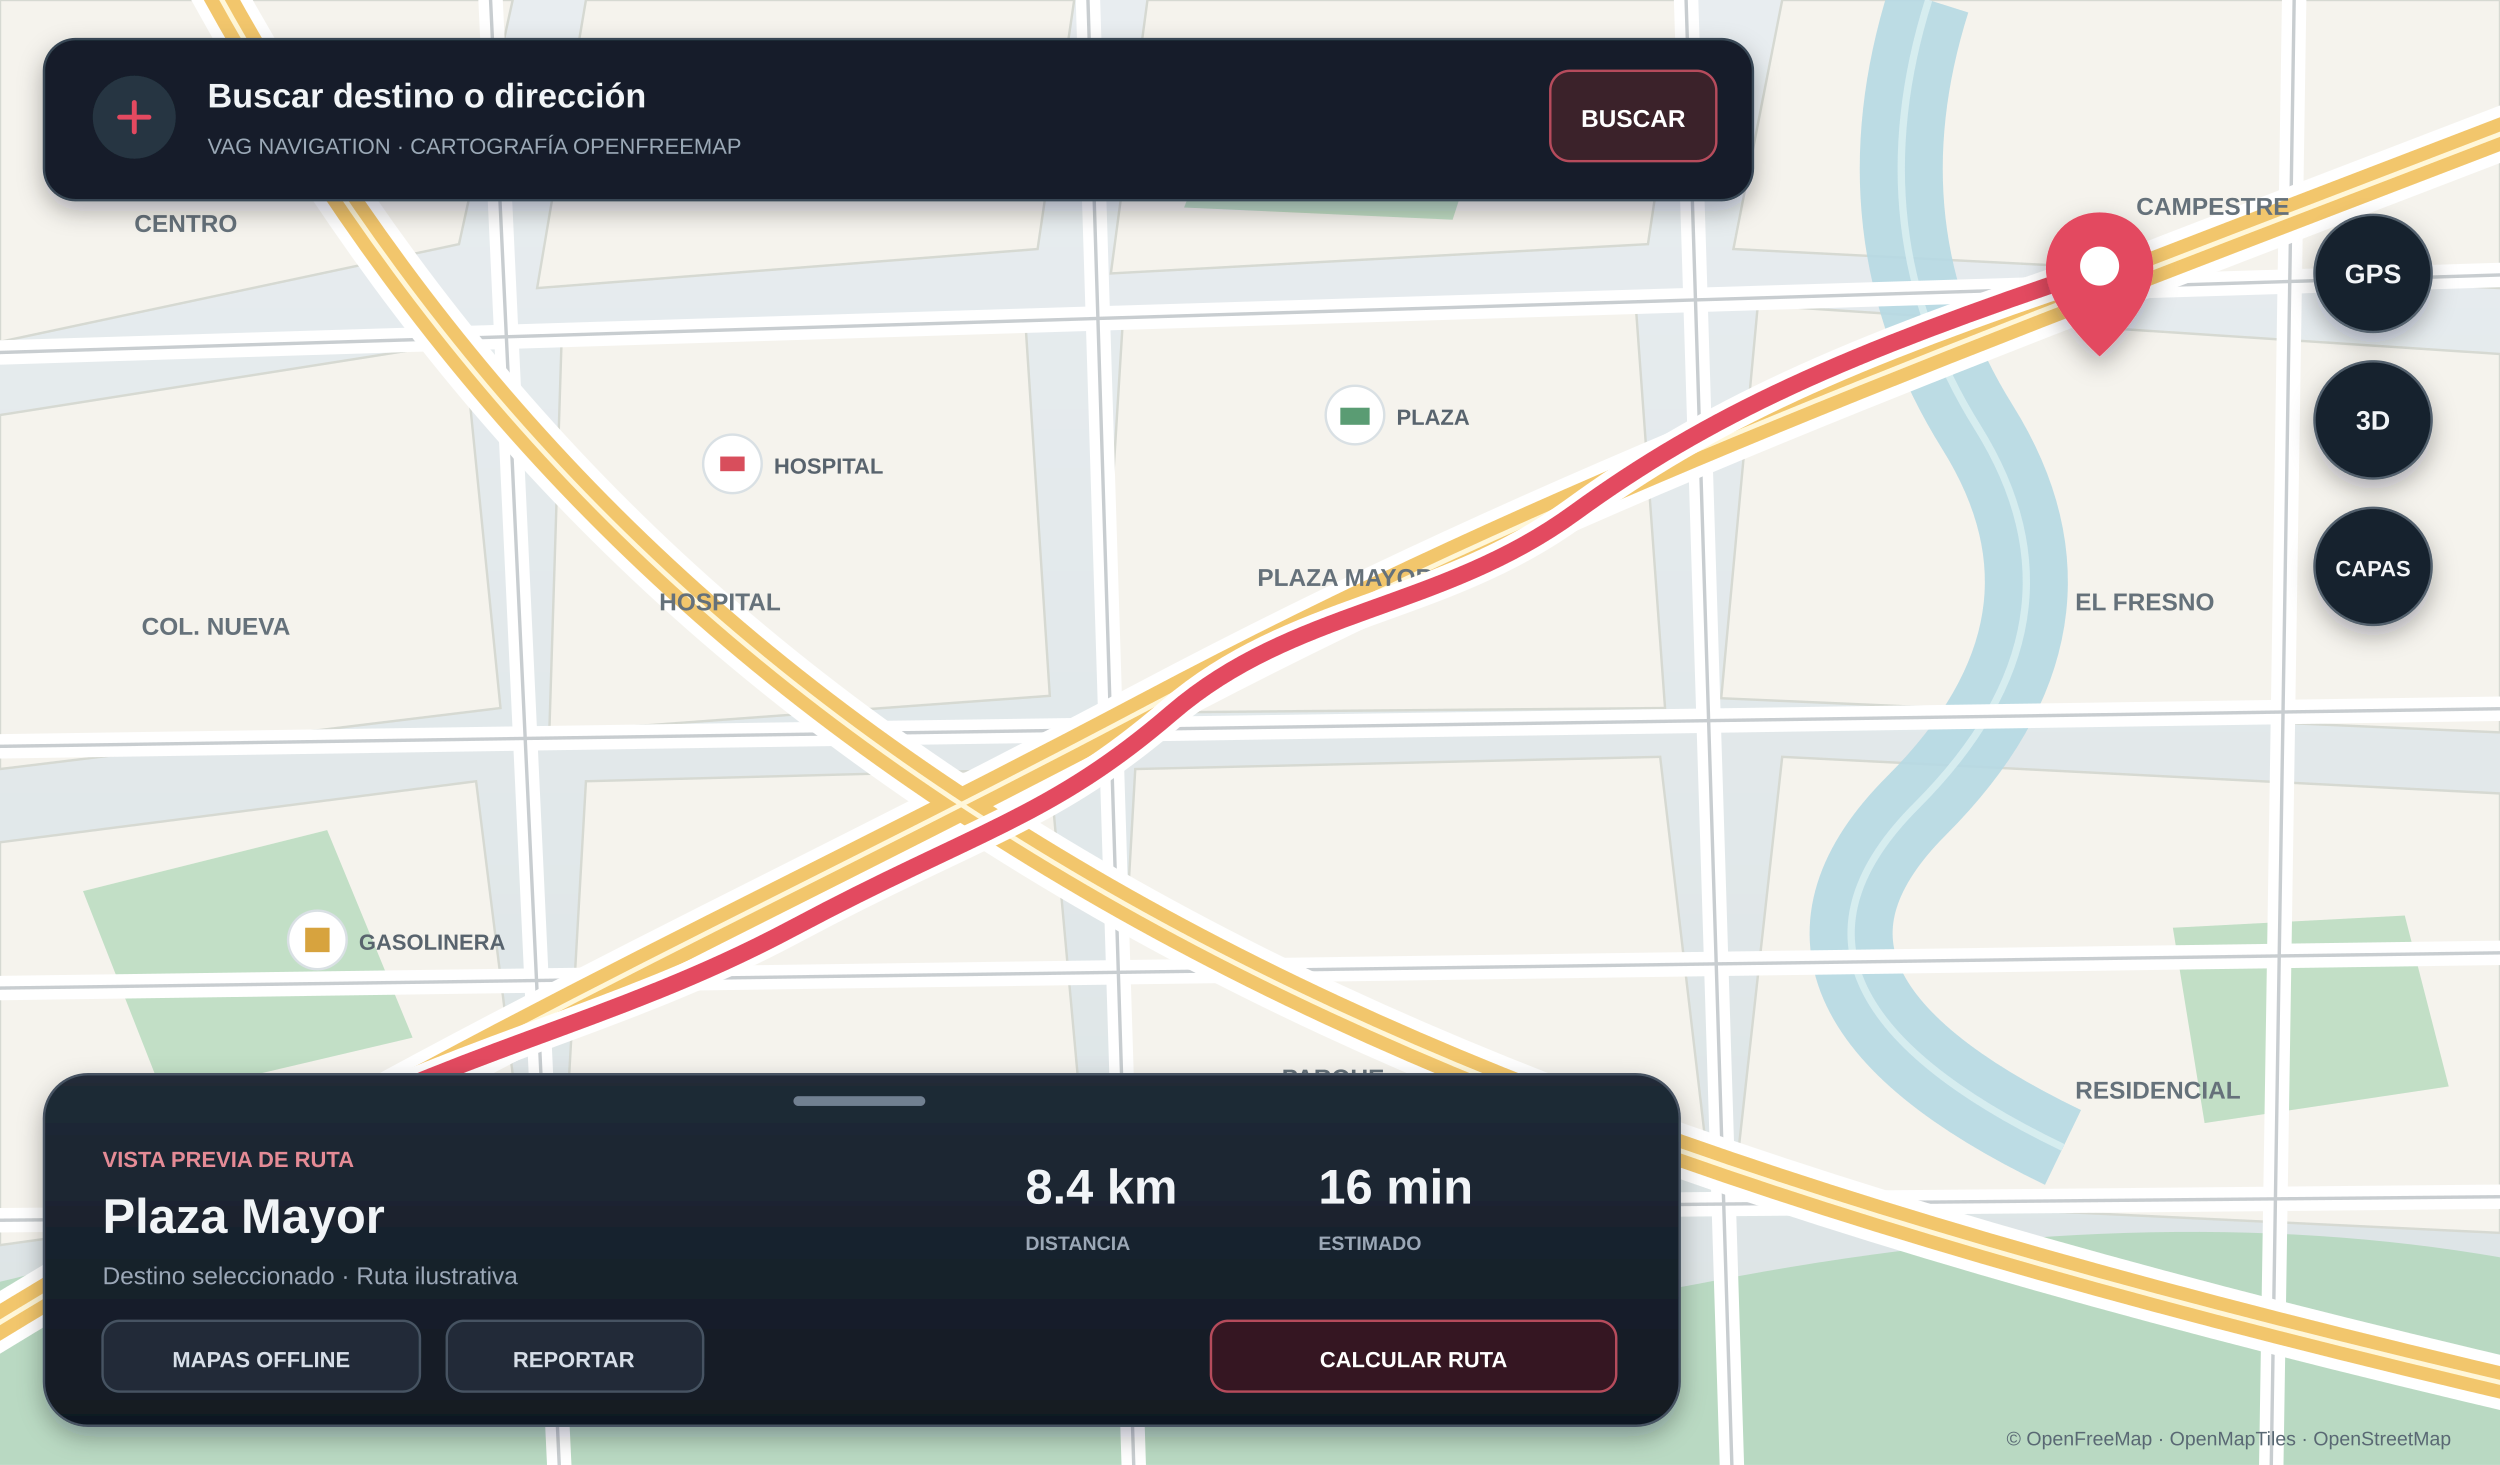
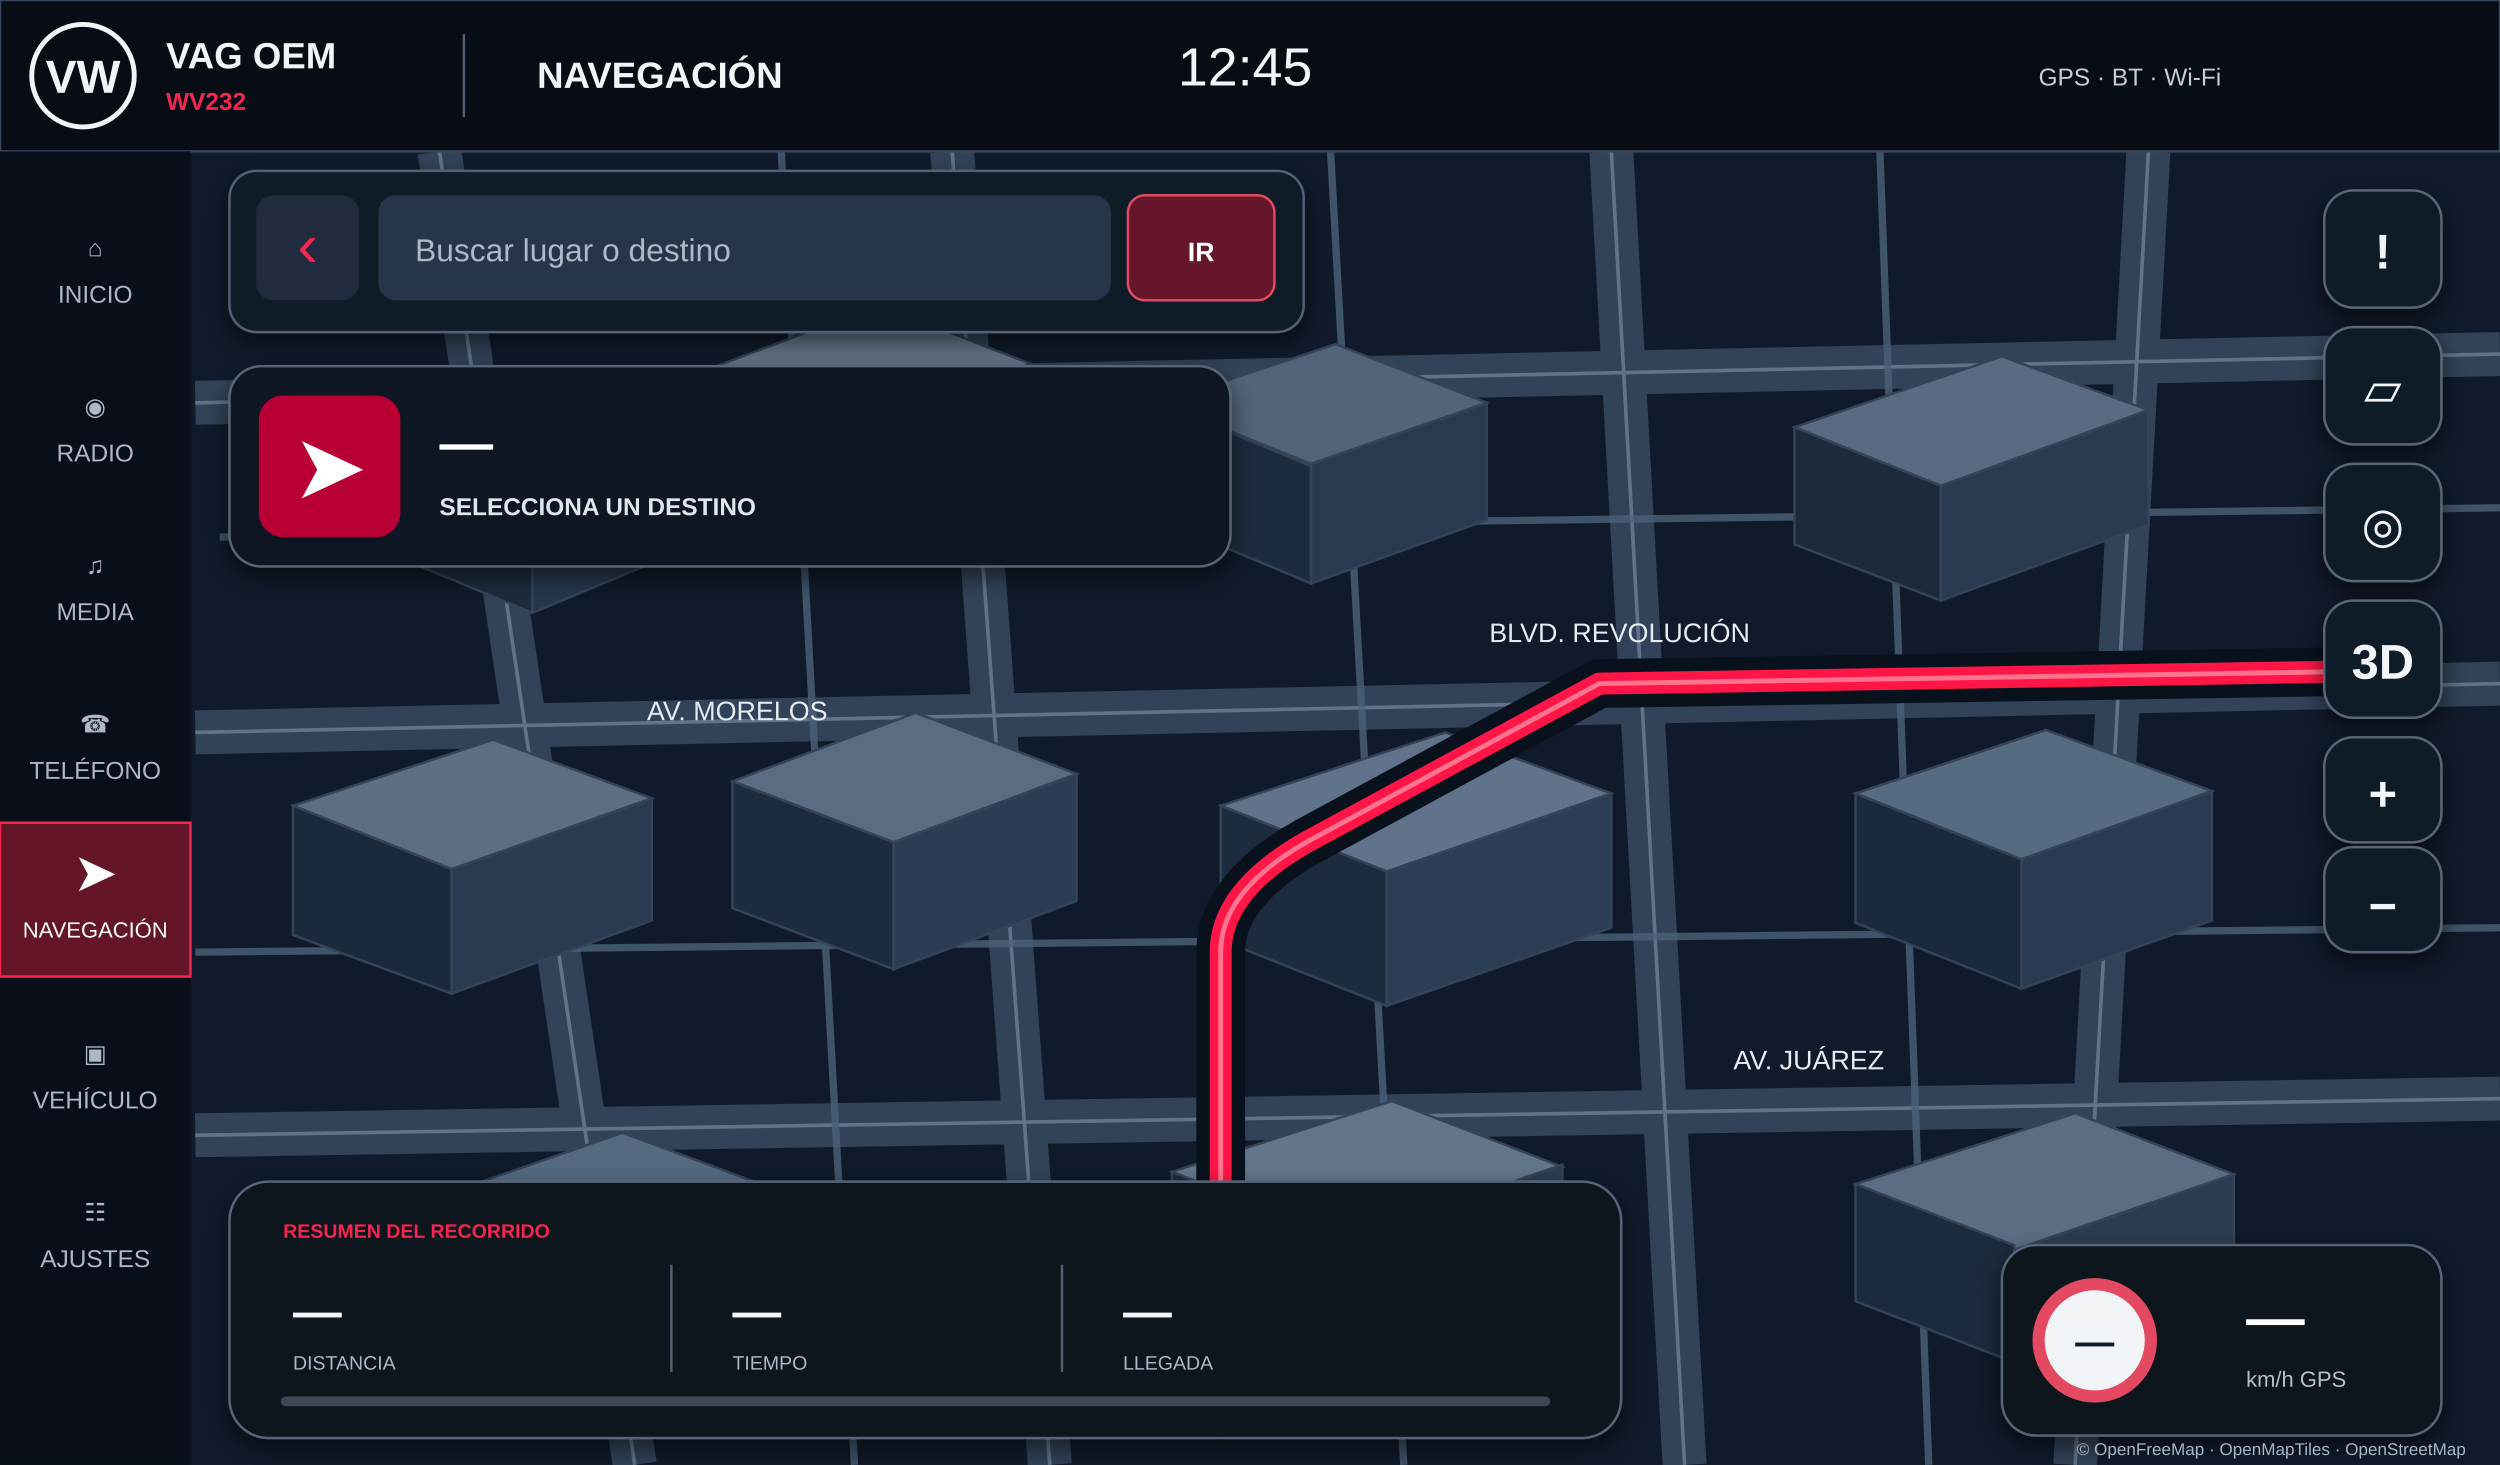
<svg xmlns="http://www.w3.org/2000/svg" width="1024" height="600" viewBox="0 0 1024 600">
  <defs>
-     <linearGradient id="map" x2="0" y2="1">
-       <stop stop-color="#e8edf0" />
-       <stop offset="1" stop-color="#dce4e5" />
+     <linearGradient id="night" x2="0" y2="1">
+       <stop stop-color="#1a2637" />
+       <stop offset="1" stop-color="#080e19" />
    </linearGradient>
-     <linearGradient id="sheet" x2="0" y2="1">
-       <stop stop-color="#202b37" />
-       <stop offset="1" stop-color="#111923" />
+     <linearGradient id="glass" x2="0" y2="1">
+       <stop stop-color="#111a28" />
+       <stop offset="1" stop-color="#080d16" />
    </linearGradient>
    <filter id="shadow" x="-30%" y="-30%" width="160%" height="160%">
-       <feDropShadow dx="0" dy="4" stdDeviation="5" flood-color="#07101a" flood-opacity=".32" />
+       <feDropShadow dx="0" dy="4" stdDeviation="5" flood-color="#000" flood-opacity=".55" />
    </filter>
  </defs>
-   <rect width="1024" height="600" fill="url(#map)" />
-   <g fill="#f5f3ed" stroke="#d6d9d2" stroke-width="1">
-     <path d="M0 0H210L188 100 0 140Z" />
-     <path d="M240 0H440L425 102 220 118Z" />
-     <path d="M470 0H690L675 100 455 112Z" />
-     <path d="M730 0H1024V118L710 102Z" />
-     <path d="M0 170L190 140 205 290 0 315Z" />
-     <path d="M230 140L420 132 430 285 225 300Z" />
-     <path d="M460 130L670 125 682 290 450 292Z" />
-     <path d="M720 125L1024 145V300L705 286Z" />
-     <path d="M0 345L195 320 215 480 0 510Z" />
-     <path d="M240 320L430 315 445 480 230 495Z" />
-     <path d="M465 315L680 310 700 480 455 490Z" />
-     <path d="M730 310L1024 325V505L710 490Z" />
+   <rect width="1024" height="600" fill="url(#night)" />
+   <rect x="0" y="62" width="1024" height="538" fill="#101a2a" />
+   <g fill="none" stroke="#33445a" stroke-width="18" opacity=".95">
+     <path d="M80 165L1024 145M80 300L1024 280M80 465L1024 450M180 62L260 600M390 62L430 600M660 62L690 600M880 62L850 600" />
+     <path d="M80 165L1024 145M80 300L1024 280M80 465L1024 450M180 62L260 600M390 62L430 600M660 62L690 600M880 62L850 600" stroke="#65778e" stroke-width="1.5" />
  </g>
-   <path d="M0 525Q180 480 350 520T700 525T1024 515V600H0Z" fill="#b9d9c2" />
-   <path d="M790 0Q760 95 810 175T785 330T845 470" fill="none" stroke="#b6d9e3" stroke-width="34" opacity=".9" />
-   <path d="M790 0Q760 95 810 175T785 330T845 470" fill="none" stroke="#d9eef1" stroke-width="3" opacity=".9" />
-   <path d="M34 365l100-25 35 85-102 24zM510 20l105 8-20 62-110-5zM890 380l95-5 18 70-100 15z" fill="#c2dfc6" />
-   <g fill="none" stroke="#fff" stroke-width="10" stroke-linecap="round">
-     <path d="M-20 145L1044 112M-20 306L1044 290M-20 500L1044 490" />
-     <path d="M200 -20L230 620M445 -20L465 620M690 -20L710 620M940 -20L930 620" />
-     <path d="M-20 405L1044 390" />
+   <g fill="none" stroke="#4b6179" stroke-width="3" opacity=".8">
+     <path d="M90 220L1024 208M80 390L1024 380M320 62L350 600M545 62L575 600M770 62L790 600" />
  </g>
-   <g fill="none" stroke="#c8cdd0" stroke-width="1.4">
-     <path d="M-20 145L1044 112M-20 306L1044 290M-20 500L1044 490M200 -20L230 620M445 -20L465 620M690 -20L710 620M940 -20L930 620M-20 405L1044 390" />
-   </g>
-   <g fill="none" stroke="#fff" stroke-width="22" stroke-linecap="round">
-     <path d="M-30 560C180 430 300 380 470 290S790 145 1050 45" />
-     <path d="M80 -20C160 130 260 245 410 340S740 500 1040 570" />
-   </g>
-   <g fill="none" stroke="#f2c66c" stroke-width="13" stroke-linecap="round">
-     <path d="M-30 560C180 430 300 380 470 290S790 145 1050 45" />
-     <path d="M80 -20C160 130 260 245 410 340S740 500 1040 570" />
-   </g>
-   <g fill="none" stroke="#fff7d9" stroke-width="2" stroke-linecap="round">
-     <path d="M-30 560C180 430 300 380 470 290S790 145 1050 45" />
-     <path d="M80 -20C160 130 260 245 410 340S740 500 1040 570" />
-   </g>
-   <g font-family="Arial,Helvetica,sans-serif" fill="#65717a" font-size="10" font-weight="600">
-     <text x="55" y="95">CENTRO</text>
-     <text x="280" y="78">RESIDENCIAL</text>
-     <text x="520" y="70">LAS ETNIAS</text>
-     <text x="875" y="88">CAMPESTRE</text>
-     <text x="58" y="260">COL. NUEVA</text>
-     <text x="270" y="250">HOSPITAL</text>
-     <text x="515" y="240">PLAZA MAYOR</text>
-     <text x="850" y="250">EL FRESNO</text>
-     <text x="70" y="455">SAN ISIDRO</text>
-     <text x="290" y="450">CENTRO COMERCIAL</text>
-     <text x="525" y="445">PARQUE</text>
-     <text x="850" y="450">RESIDENCIAL</text>
-   </g>
-   <g font-family="Arial,Helvetica,sans-serif" font-size="9" font-weight="700">
-     <g transform="translate(300 190)">
-       <circle r="12" fill="#fff" stroke="#d9e0e4" />
-       <path d="M-5 3V-3h10v6z" fill="#d84e5c" />
-       <text x="17" y="4" fill="#58636d">HOSPITAL</text>
+   <g stroke="#344357" stroke-width="1">
+     <g>
+       <path d="M160 185l70-25 58 22-70 27z" fill="#53647a" />
+       <path d="M160 185v42l58 24v-42z" fill="#1d2b3d" />
+       <path d="M218 209v42l70-29v-40z" fill="#26364b" />
    </g>
-     <g transform="translate(555 170)">
-       <circle r="12" fill="#fff" stroke="#d9e0e4" />
-       <path d="M-6-3h12v7h-12z" fill="#5a9c73" />
-       <text x="17" y="4" fill="#58636d">PLAZA</text>
+     <g>
+       <path d="M280 155l80-30 62 24-80 32z" fill="#66758a" />
+       <path d="M280 155v48l62 26v-48z" fill="#202e42" />
+       <path d="M342 181v48l80-32v-48z" fill="#2c3e55" />
    </g>
-     <g transform="translate(130 385)">
-       <circle r="12" fill="#fff" stroke="#d9e0e4" />
-       <path d="M-5-5h10v10h-10z" fill="#d7a33e" />
-       <text x="17" y="4" fill="#58636d">GASOLINERA</text>
+     <g>
+       <path d="M475 165l72-24 62 24-72 25z" fill="#52647a" />
+       <path d="M475 165v48l62 26v-48z" fill="#1d2b3e" />
+       <path d="M537 190v49l72-26v-48z" fill="#293a50" />
+     </g>
+     <g>
+       <path d="M735 175l85-29 60 22-85 31z" fill="#586b83" />
+       <path d="M735 175v48l60 23v-47z" fill="#1d2a3b" />
+       <path d="M795 199v47l85-31v-47z" fill="#2a3b51" />
+     </g>
+     <g>
+       <path d="M120 330l82-27 65 24-82 29z" fill="#5c6e83" />
+       <path d="M120 330v53l65 24v-51z" fill="#1a293b" />
+       <path d="M185 356v51l82-30v-50z" fill="#2a3b51" />
+     </g>
+     <g>
+       <path d="M300 320l75-28 66 25-75 28z" fill="#5a6c82" />
+       <path d="M300 320v52l66 25v-52z" fill="#1c2b3d" />
+       <path d="M366 345v52l75-28v-52z" fill="#2b3d54" />
+     </g>
+     <g>
+       <path d="M500 330l92-30 68 25-92 32z" fill="#61738a" />
+       <path d="M500 330v55l68 27v-55z" fill="#1c2b3e" />
+       <path d="M568 357v55l92-32v-55z" fill="#2c3e55" />
+     </g>
+     <g>
+       <path d="M760 325l78-26 68 25-78 28z" fill="#566a81" />
+       <path d="M760 325v53l68 27v-53z" fill="#1a293b" />
+       <path d="M828 352v53l78-28v-53z" fill="#293b52" />
+     </g>
+     <g>
+       <path d="M180 490l75-26 62 23-75 27z" fill="#556981" />
+       <path d="M180 490v43l62 24v-43z" fill="#1a293b" />
+       <path d="M242 514v43l75-27v-43z" fill="#2a3b51" />
+     </g>
+     <g>
+       <path d="M480 480l90-29 70 27-90 30z" fill="#63758b" />
+       <path d="M480 480v52l70 27v-52z" fill="#1c2a3d" />
+       <path d="M550 508v51l90-30v-52z" fill="#2b3d54" />
+     </g>
+     <g>
+       <path d="M760 485l90-29 65 25-90 31z" fill="#5b6d83" />
+       <path d="M760 485v48l65 25v-48z" fill="#1c2a3d" />
+       <path d="M825 512v46l90-31v-46z" fill="#2b3c52" />
    </g>
  </g>
-   <path d="M105 475C185 430 250 420 325 380S430 335 480 292 590 250 645 210 755 145 860 110" fill="none" stroke="#fff" stroke-width="13" stroke-linecap="round" stroke-linejoin="round" />
-   <path d="M105 475C185 430 250 420 325 380S430 335 480 292 590 250 645 210 755 145 860 110" fill="none" stroke="#e34a60" stroke-width="7" stroke-linecap="round" stroke-linejoin="round" />
-   <circle cx="105" cy="475" r="13" fill="#fff" stroke="#2478dc" stroke-width="5" />
-   <circle cx="105" cy="475" r="4" fill="#2478dc" />
-   <g transform="translate(860 110)" filter="url(#shadow)">
-     <path d="M0-23C-13-23-22-13-22 0c0 17 22 36 22 36S22 17 22 0C22-13 13-23 0-23z" fill="#e34a60" />
-     <circle cy="-1" r="8" fill="#fff" />
+   <path d="M500 580L500 390Q500 365 535 345L655 280L965 275" fill="none" stroke="#09111d" stroke-width="20" stroke-linecap="round" stroke-linejoin="round" />
+   <path d="M500 580L500 390Q500 365 535 345L655 280L965 275" fill="none" stroke="#ff1647" stroke-width="9" stroke-linecap="round" stroke-linejoin="round" />
+   <path d="M500 580L500 390Q500 365 535 345L655 280L965 275" fill="none" stroke="#ff8ba0" stroke-width="2" opacity=".8" />
+   <path d="M500 520l-20 28h40z" fill="#f20d3b" stroke="#fff" stroke-width="3" />
+   <g font-family="Arial,Helvetica,sans-serif" fill="#e8edf4" font-size="11">
+     <text x="610" y="263">BLVD. REVOLUCIÓN</text>
+     <text x="265" y="295">AV. MORELOS</text>
+     <text x="710" y="438">AV. JUÁREZ</text>
+   </g>
+   <rect width="1024" height="62" fill="#080d15" stroke="#39475a" />
+   <circle cx="34" cy="31" r="21" fill="none" stroke="#f2f5f8" stroke-width="2" />
+   <text x="34" y="38" text-anchor="middle" fill="#f2f5f8" font-family="Arial" font-size="19" font-weight="bold">VW</text>
+   <text x="68" y="28" fill="#f2f5f8" font-family="Arial" font-size="15" font-weight="bold">VAG OEM</text>
+   <text x="68" y="45" fill="#f32650" font-family="Arial" font-size="10" font-weight="bold">WV232</text>
+   <path d="M190 14V48" stroke="#526071" />
+   <text x="220" y="36" fill="#f2f5f8" font-family="Arial" font-size="15" font-weight="bold">NAVEGACIÓN</text>
+   <text x="510" y="35" fill="#f2f5f8" font-family="Arial" font-size="22" text-anchor="middle">12:45</text>
+   <text x="835" y="35" fill="#c6d0dc" font-family="Arial" font-size="10">GPS  ·  BT  ·  Wi-Fi</text>
+   <rect x="0" y="62" width="78" height="538" fill="#080e17" opacity=".96" />
+   <g font-family="Arial" font-size="10" text-anchor="middle" fill="#aeb9c8">
+     <text x="39" y="105">⌂</text>
+     <text x="39" y="124">INICIO</text>
+     <text x="39" y="170">◉</text>
+     <text x="39" y="189">RADIO</text>
+     <text x="39" y="235">♫</text>
+     <text x="39" y="254">MEDIA</text>
+     <text x="39" y="300">☎</text>
+     <text x="39" y="319">TELÉFONO</text>
+   </g>
+   <rect x="0" y="337" width="78" height="63" fill="#641628" stroke="#f32650" />
+   <text x="39" y="365" text-anchor="middle" fill="#fff" font-family="Arial" font-size="22">➤</text>
+   <text x="39" y="384" text-anchor="middle" fill="#fff" font-family="Arial" font-size="9">NAVEGACIÓN</text>
+   <g fill="#aeb9c8" font-family="Arial" font-size="10" text-anchor="middle">
+     <text x="39" y="435">▣</text>
+     <text x="39" y="454">VEHÍCULO</text>
+     <text x="39" y="500">☷</text>
+     <text x="39" y="519">AJUSTES</text>
  </g>
  <g filter="url(#shadow)">
-     <rect x="18" y="16" width="700" height="66" rx="13" fill="#151e29" stroke="#394654" />
-     <circle cx="55" cy="48" r="17" fill="#263442" />
-     <path d="M49 48h12M55 42v12" stroke="#e34a60" stroke-width="2" stroke-linecap="round" />
-     <text x="85" y="44" fill="#f1f4f7" font-family="Arial,Helvetica,sans-serif" font-size="14" font-weight="700">Buscar destino o dirección</text>
-     <text x="85" y="63" fill="#9ba8b7" font-family="Arial,Helvetica,sans-serif" font-size="9">VAG NAVIGATION  ·  CARTOGRAFÍA OPENFREEMAP</text>
-     <rect x="635" y="29" width="68" height="37" rx="8" fill="#3a2029" stroke="#b64b5c" />
-     <text x="669" y="52" text-anchor="middle" fill="#fff" font-family="Arial" font-size="10" font-weight="700">BUSCAR</text>
+     <rect x="94" y="70" width="440" height="66" rx="11" fill="#111a28" stroke="#526174" />
+     <rect x="105" y="80" width="42" height="43" rx="7" fill="#202c3d" />
+     <text x="126" y="109" text-anchor="middle" fill="#f32650" font-family="Arial" font-size="25">‹</text>
+     <rect x="155" y="80" width="300" height="43" rx="7" fill="#263448" />
+     <text x="170" y="107" fill="#aeb9c8" font-family="Arial" font-size="13">Buscar lugar o destino</text>
+     <rect x="462" y="80" width="60" height="43" rx="7" fill="#66152a" stroke="#e34a60" />
+     <text x="492" y="107" text-anchor="middle" fill="#fff" font-family="Arial" font-size="11" font-weight="bold">IR</text>
  </g>
-   <g filter="url(#shadow)" font-family="Arial,Helvetica,sans-serif" font-weight="700" text-anchor="middle">
-     <g>
-       <circle cx="972" cy="112" r="24" fill="#18232e" stroke="#53616d" />
-       <text x="972" y="116" fill="#f1f4f7" font-size="11">GPS</text>
+   <g filter="url(#shadow)">
+     <rect x="94" y="150" width="410" height="82" rx="13" fill="#0d1420" stroke="#596574" />
+     <rect x="106" y="162" width="58" height="58" rx="10" fill="#b90035" />
+     <text x="135" y="204" text-anchor="middle" fill="#fff" font-family="Arial" font-size="37">➤</text>
+     <text x="180" y="189" fill="#fff" font-family="Arial" font-size="22" font-weight="bold">—</text>
+     <text x="180" y="211" fill="#e2e7ee" font-family="Arial" font-size="10" font-weight="bold">SELECCIONA UN DESTINO</text>
+   </g>
+   <g filter="url(#shadow)" font-family="Arial" font-weight="bold" text-anchor="middle">
+     <g fill="#111a28" stroke="#5a6676">
+       <rect x="952" y="78" width="48" height="48" rx="12" />
+       <rect x="952" y="134" width="48" height="48" rx="12" />
+       <rect x="952" y="190" width="48" height="48" rx="12" />
+       <rect x="952" y="246" width="48" height="48" rx="12" />
+       <rect x="952" y="302" width="48" height="43" rx="12" />
+       <rect x="952" y="347" width="48" height="43" rx="12" />
    </g>
-     <g>
-       <circle cx="972" cy="172" r="24" fill="#18232e" stroke="#53616d" />
-       <text x="972" y="176" fill="#f1f4f7" font-size="11">3D</text>
-     </g>
-     <g>
-       <circle cx="972" cy="232" r="24" fill="#18232e" stroke="#53616d" />
-       <text x="972" y="236" fill="#f1f4f7" font-size="9">CAPAS</text>
+     <g fill="#f2f5f8" font-size="20">
+       <text x="976" y="110">!</text>
+       <text x="976" y="166">▱</text>
+       <text x="976" y="222">◎</text>
+       <text x="976" y="278">3D</text>
+       <text x="976" y="332">+</text>
+       <text x="976" y="378">−</text>
    </g>
  </g>
  <g filter="url(#shadow)">
-     <rect x="18" y="440" width="670" height="144" rx="18" fill="url(#sheet)" stroke="#465362" />
-     <rect x="325" y="449" width="54" height="4" rx="2" fill="#718091" />
-     <text x="42" y="478" fill="#e58b96" font-family="Arial" font-size="9" font-weight="700">VISTA PREVIA DE RUTA</text>
-     <text x="42" y="505" fill="#f1f4f7" font-family="Arial" font-size="20" font-weight="700">Plaza Mayor</text>
-     <text x="42" y="526" fill="#9ba8b7" font-family="Arial" font-size="10">Destino seleccionado · Ruta ilustrativa</text>
-     <text x="420" y="493" fill="#f1f4f7" font-family="Arial" font-size="20" font-weight="700">8.4 km</text>
-     <text x="420" y="512" fill="#9ba8b7" font-family="Arial" font-size="8" font-weight="700">DISTANCIA</text>
-     <text x="540" y="493" fill="#f1f4f7" font-family="Arial" font-size="20" font-weight="700">16 min</text>
-     <text x="540" y="512" fill="#9ba8b7" font-family="Arial" font-size="8" font-weight="700">ESTIMADO</text>
-     <rect x="42" y="541" width="130" height="29" rx="7" fill="#202b37" stroke="#465362" />
-     <text x="107" y="560" text-anchor="middle" fill="#d7dee8" font-family="Arial" font-size="9" font-weight="700">MAPAS OFFLINE</text>
-     <rect x="183" y="541" width="105" height="29" rx="7" fill="#202b37" stroke="#465362" />
-     <text x="235" y="560" text-anchor="middle" fill="#d7dee8" font-family="Arial" font-size="9" font-weight="700">REPORTAR</text>
-     <rect x="496" y="541" width="166" height="29" rx="7" fill="#351820" stroke="#b64b5c" />
-     <text x="579" y="560" text-anchor="middle" fill="#fff" font-family="Arial" font-size="9" font-weight="700">CALCULAR RUTA</text>
+     <rect x="94" y="484" width="570" height="105" rx="16" fill="#0c121d" stroke="#586578" />
+     <text x="116" y="507" fill="#f32650" font-family="Arial" font-size="8" font-weight="bold">RESUMEN DEL RECORRIDO</text>
+     <g font-family="Arial" fill="#f2f5f8">
+       <text x="120" y="544" font-size="20" font-weight="bold">—</text>
+       <text x="120" y="561" font-size="8" fill="#aeb9c8">DISTANCIA</text>
+       <path d="M275 518V562M435 518V562" stroke="#536071" />
+       <text x="300" y="544" font-size="20" font-weight="bold">—</text>
+       <text x="300" y="561" font-size="8" fill="#aeb9c8">TIEMPO</text>
+       <text x="460" y="544" font-size="20" font-weight="bold">—</text>
+       <text x="460" y="561" font-size="8" fill="#aeb9c8">LLEGADA</text>
+     </g>
+     <rect x="115" y="572" width="520" height="4" rx="2" fill="#3c4654" />
  </g>
-   <text x="1004" y="592" text-anchor="end" fill="#596873" font-family="Arial" font-size="8">© OpenFreeMap · OpenMapTiles · OpenStreetMap</text>
+   <g filter="url(#shadow)">
+     <rect x="820" y="510" width="180" height="78" rx="14" fill="#0c121d" stroke="#586578" />
+     <circle cx="858" cy="549" r="23" fill="#f1f4f7" stroke="#e34a60" stroke-width="5" />
+     <text x="858" y="555" text-anchor="middle" fill="#111a28" font-family="Arial" font-size="16" font-weight="bold">—</text>
+     <text x="920" y="548" fill="#fff" font-family="Arial" font-size="24" font-weight="bold">—</text>
+     <text x="920" y="568" fill="#b7c1ce" font-family="Arial" font-size="9">km/h GPS</text>
+   </g>
+   <text x="1010" y="596" text-anchor="end" fill="#aab6c4" font-family="Arial" font-size="7">© OpenFreeMap · OpenMapTiles · OpenStreetMap</text>
</svg>
